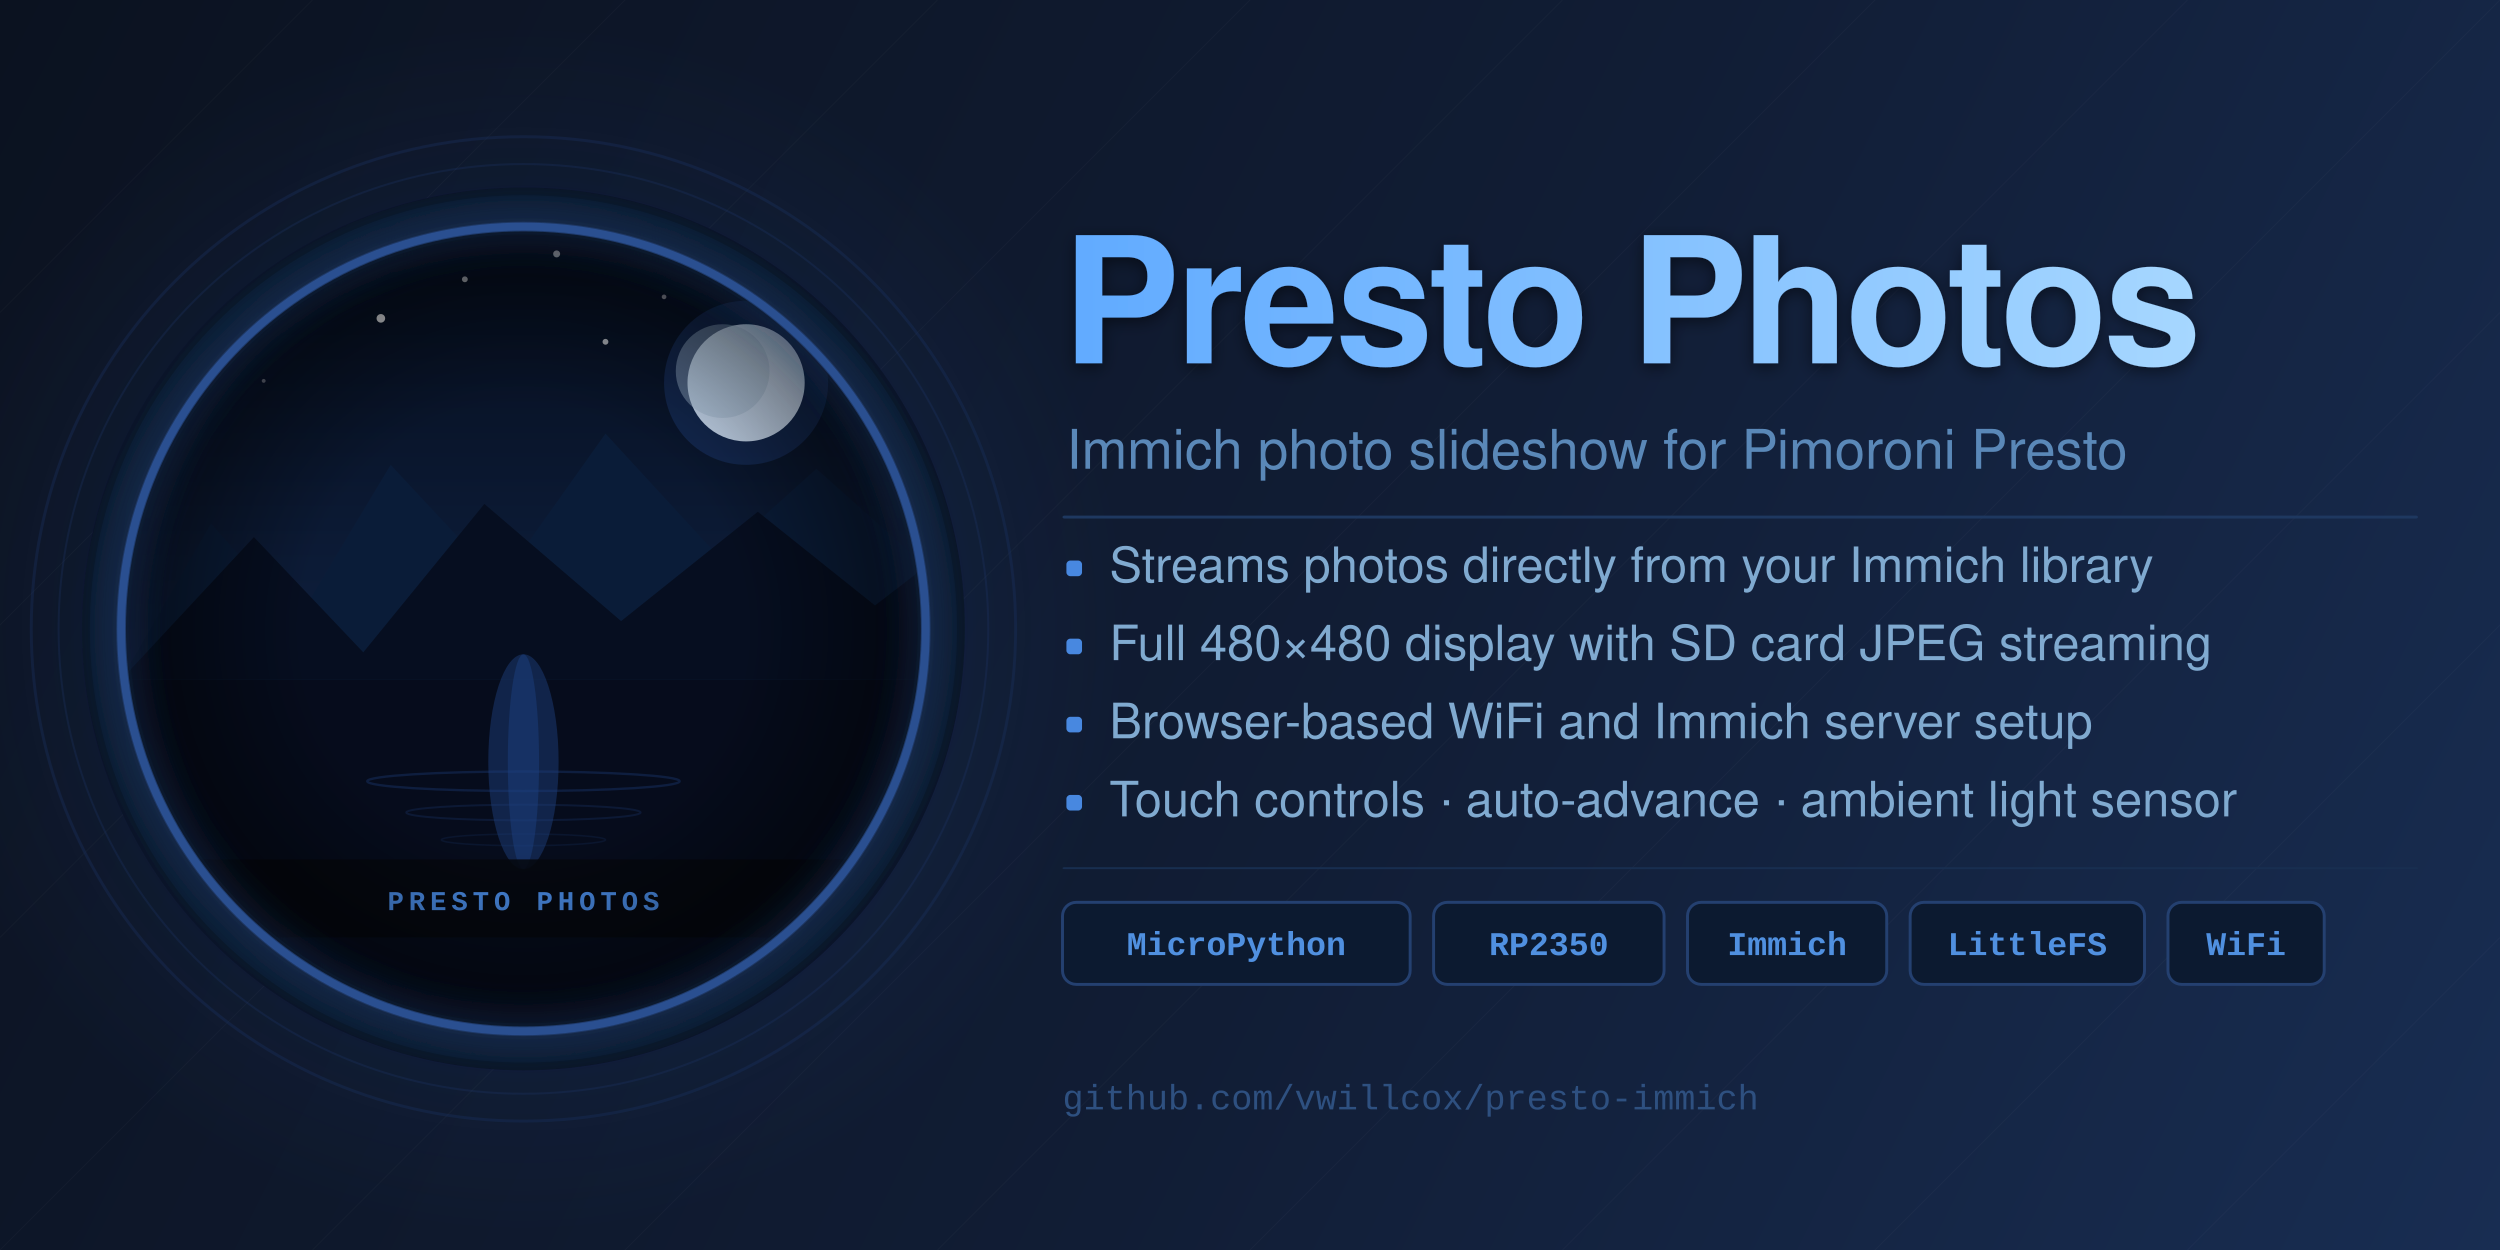
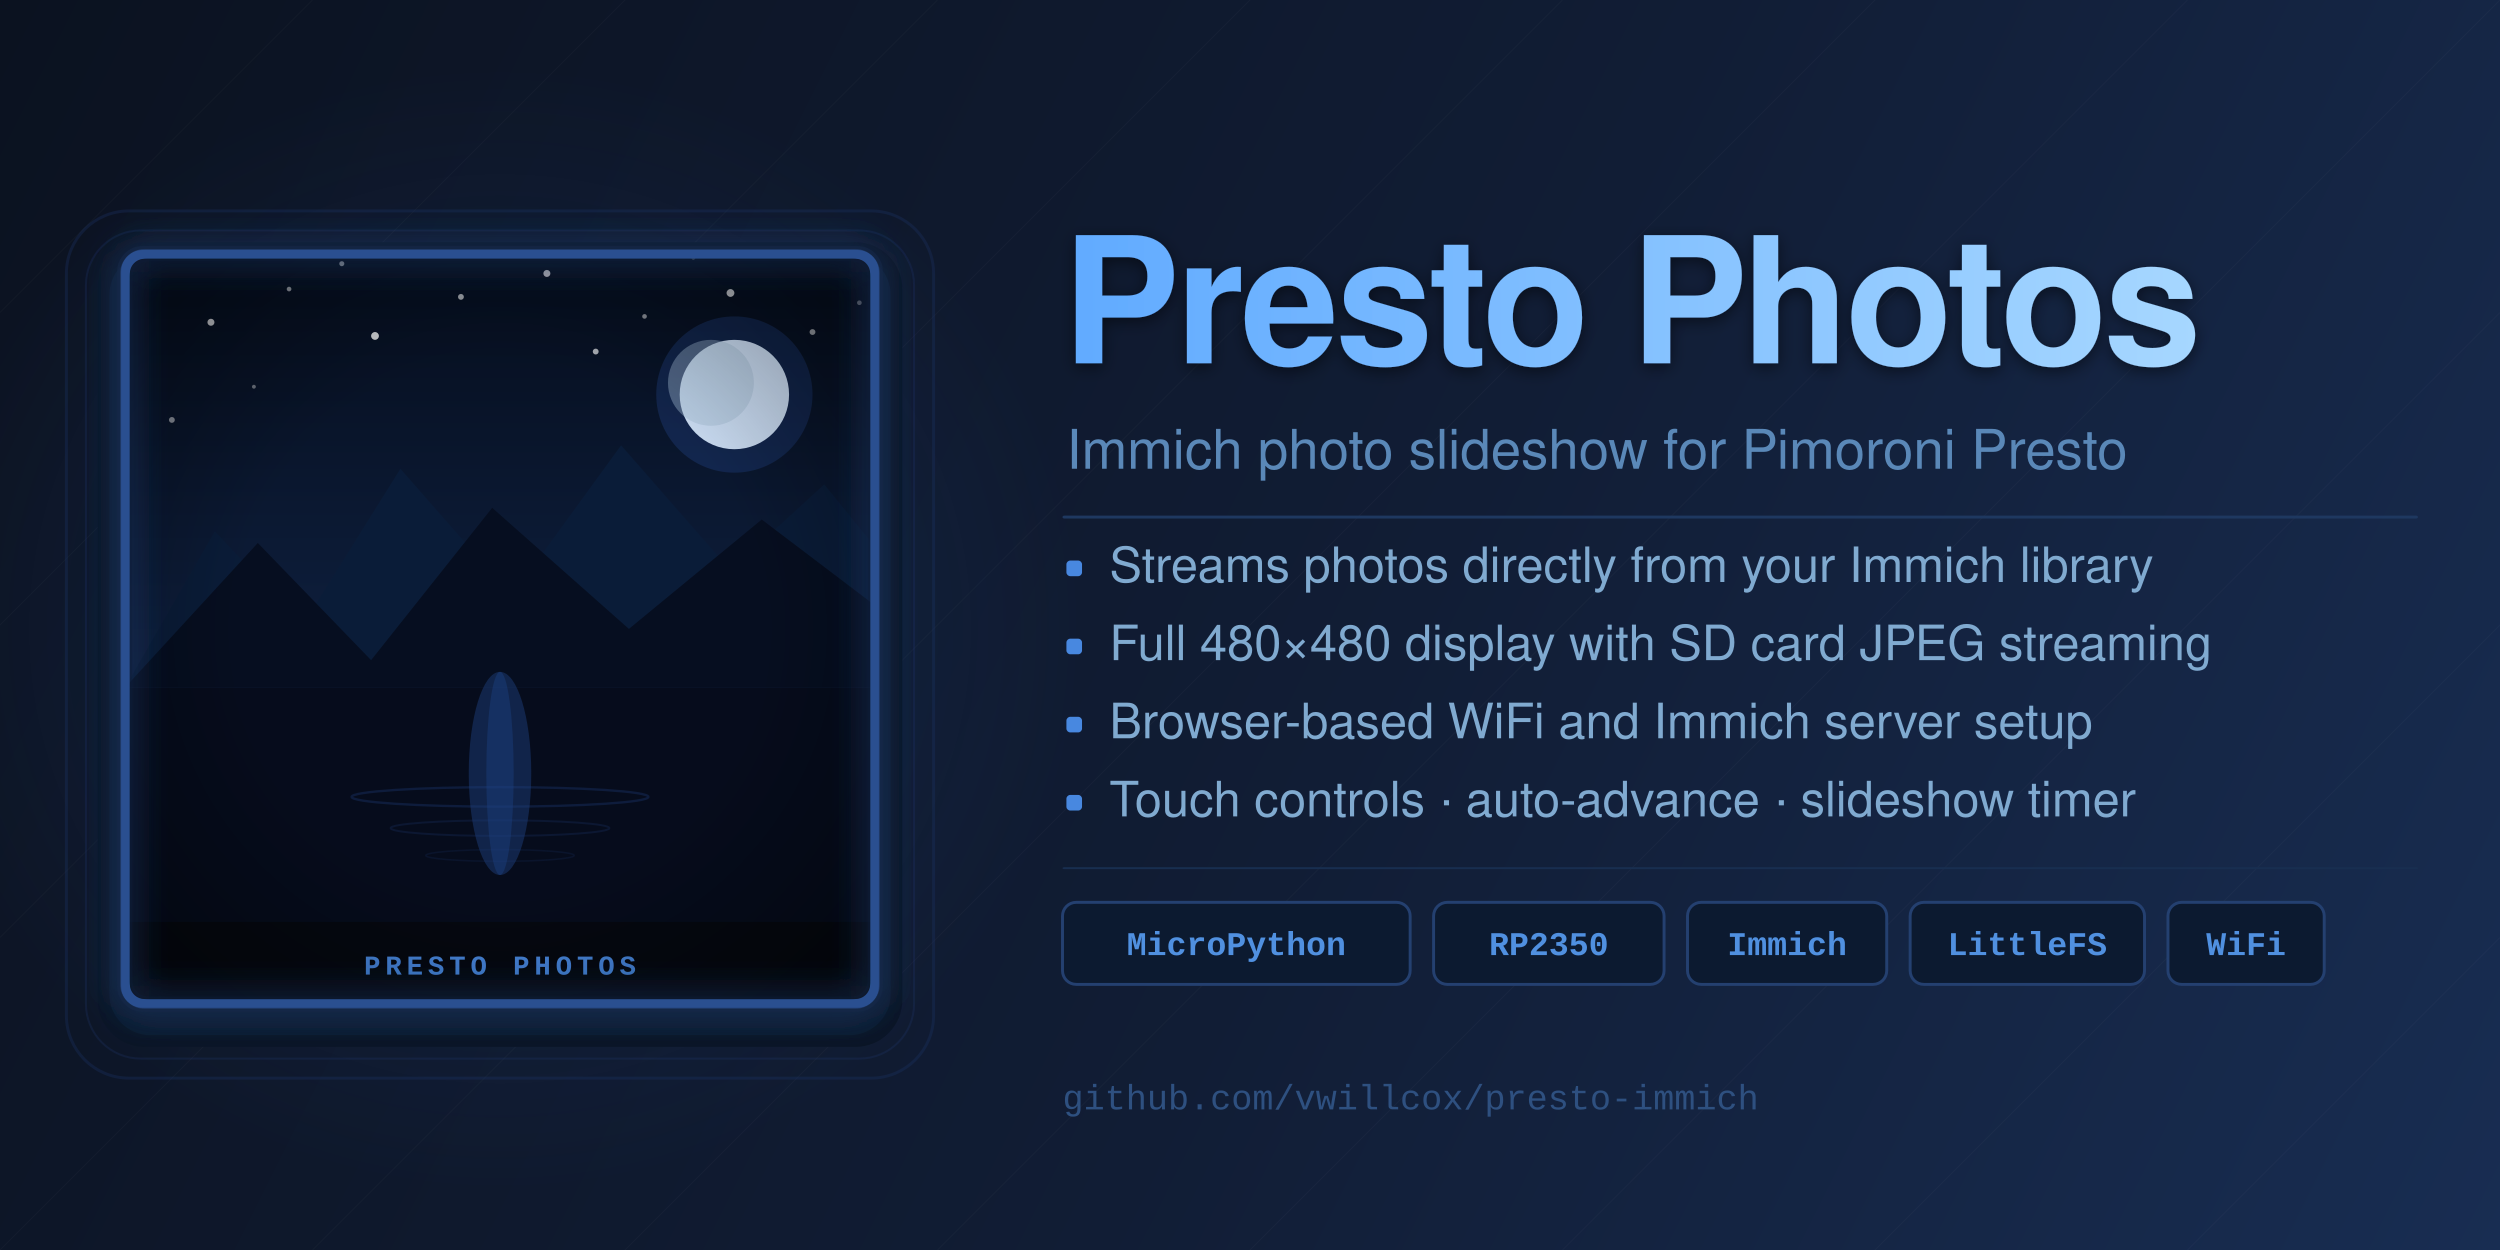
<svg xmlns="http://www.w3.org/2000/svg" width="1280" height="640" viewBox="0 0 1280 640">
  <defs>
    <linearGradient id="bg" x1="0" y1="0" x2="1280" y2="640" gradientUnits="userSpaceOnUse">
      <stop offset="0%" stop-color="#0b1220" />
      <stop offset="55%" stop-color="#111d35" />
      <stop offset="100%" stop-color="#182d52" />
    </linearGradient>
    <linearGradient id="titleGrad" x1="540" y1="0" x2="1140" y2="0" gradientUnits="userSpaceOnUse">
      <stop offset="0%" stop-color="#60aaff" />
      <stop offset="100%" stop-color="#a8d8ff" />
    </linearGradient>
    <linearGradient id="skyGrad" x1="0" y1="0" x2="0" y2="1" gradientUnits="objectBoundingBox">
      <stop offset="0%" stop-color="#050d1c" />
      <stop offset="100%" stop-color="#162e5a" />
    </linearGradient>
-     <radialGradient id="vignette" cx="50%" cy="50%" r="50%">
-       <stop offset="55%" stop-color="#000000" stop-opacity="0" />
-       <stop offset="100%" stop-color="#000000" stop-opacity="0.55" />
+     <radialGradient id="vignette" cx="50%" cy="50%" r="70%">
+       <stop offset="50%" stop-color="#000000" stop-opacity="0" />
+       <stop offset="100%" stop-color="#000000" stop-opacity="0.45" />
    </radialGradient>
    <radialGradient id="deviceGlow" cx="50%" cy="50%" r="50%">
-       <stop offset="0%" stop-color="#3070d0" stop-opacity="0.18" />
+       <stop offset="0%" stop-color="#3070d0" stop-opacity="0.16" />
      <stop offset="100%" stop-color="#3070d0" stop-opacity="0" />
    </radialGradient>
    <clipPath id="screenClip">
-       <circle cx="268" cy="322" r="206" />
+       <rect x="64" y="130" width="384" height="384" rx="10" />
    </clipPath>
-     <filter id="ringGlow" x="-25%" y="-25%" width="150%" height="150%">
-       <feGaussianBlur in="SourceGraphic" stdDeviation="10" result="blur" />
+     <filter id="ringGlow" x="-20%" y="-20%" width="140%" height="140%">
+       <feGaussianBlur in="SourceGraphic" stdDeviation="9" result="blur" />
      <feMerge>
        <feMergeNode in="blur" />
        <feMergeNode in="SourceGraphic" />
      </feMerge>
    </filter>
    <filter id="textShadow" x="-5%" y="-10%" width="110%" height="130%">
      <feDropShadow dx="0" dy="2" stdDeviation="4" flood-color="#000" flood-opacity="0.5" />
    </filter>
  </defs>
  <rect width="1280" height="640" fill="url(#bg)" />
  <line x1="0" y1="160" x2="160" y2="0" stroke="#ffffff" stroke-width="0.4" opacity="0.03" />
  <line x1="0" y1="320" x2="320" y2="0" stroke="#ffffff" stroke-width="0.4" opacity="0.03" />
  <line x1="0" y1="480" x2="480" y2="0" stroke="#ffffff" stroke-width="0.4" opacity="0.03" />
  <line x1="0" y1="640" x2="640" y2="0" stroke="#ffffff" stroke-width="0.4" opacity="0.03" />
  <line x1="160" y1="640" x2="800" y2="0" stroke="#ffffff" stroke-width="0.4" opacity="0.03" />
  <line x1="320" y1="640" x2="960" y2="0" stroke="#ffffff" stroke-width="0.4" opacity="0.03" />
  <line x1="480" y1="640" x2="1120" y2="0" stroke="#ffffff" stroke-width="0.4" opacity="0.03" />
  <line x1="640" y1="640" x2="1280" y2="0" stroke="#ffffff" stroke-width="0.4" opacity="0.03" />
  <line x1="800" y1="640" x2="1280" y2="160" stroke="#ffffff" stroke-width="0.4" opacity="0.03" />
  <line x1="960" y1="640" x2="1280" y2="320" stroke="#ffffff" stroke-width="0.4" opacity="0.03" />
  <line x1="1120" y1="640" x2="1280" y2="480" stroke="#ffffff" stroke-width="0.4" opacity="0.03" />
-   <ellipse cx="268" cy="322" rx="310" ry="310" fill="url(#deviceGlow)" />
-   <circle cx="268" cy="322" r="252" fill="none" stroke="#1a3060" stroke-width="1.5" opacity="0.35" />
-   <circle cx="268" cy="322" r="238" fill="none" stroke="#1e3870" stroke-width="1" opacity="0.25" />
-   <circle cx="268" cy="322" r="226" fill="#0a1526" />
-   <circle cx="268" cy="322" r="222" fill="#0c1b30" />
+   <ellipse cx="256" cy="322" rx="300" ry="290" fill="url(#deviceGlow)" />
+   <rect x="34" y="108" width="444" height="444" rx="32" fill="none" stroke="#1a3060" stroke-width="1.5" opacity="0.35" />
+   <rect x="44" y="118" width="424" height="424" rx="28" fill="none" stroke="#1e3870" stroke-width="1" opacity="0.25" />
+   <rect x="50" y="124" width="412" height="412" rx="24" fill="#0a1526" />
+   <rect x="56" y="130" width="400" height="400" rx="21" fill="#0c1b30" />
  <g clip-path="url(#screenClip)">
-     <rect x="62" y="116" width="412" height="412" fill="url(#skyGrad)" />
-     <circle cx="110" cy="155" r="1.8" fill="#fff" opacity="0.75" />
-     <circle cx="152" cy="138" r="1.2" fill="#fff" opacity="0.55" />
-     <circle cx="195" cy="163" r="2.2" fill="#fff" opacity="0.80" />
-     <circle cx="238" cy="143" r="1.5" fill="#fff" opacity="0.60" />
-     <circle cx="285" cy="130" r="1.8" fill="#fff" opacity="0.70" />
-     <circle cx="340" cy="152" r="1.2" fill="#fff" opacity="0.50" />
-     <circle cx="388" cy="140" r="2.0" fill="#fff" opacity="0.75" />
-     <circle cx="426" cy="165" r="1.5" fill="#fff" opacity="0.60" />
-     <circle cx="135" cy="195" r="1.0" fill="#fff" opacity="0.40" />
-     <circle cx="310" cy="175" r="1.5" fill="#fff" opacity="0.65" />
-     <circle cx="455" cy="145" r="1.2" fill="#fff" opacity="0.45" />
-     <circle cx="92" cy="210" r="1.5" fill="#fff" opacity="0.55" />
-     <circle cx="360" cy="115" r="1.0" fill="#fff" opacity="0.50" />
-     <circle cx="382" cy="196" r="42" fill="#204080" opacity="0.40" />
-     <circle cx="382" cy="196" r="30" fill="#c8daf0" />
-     <circle cx="370" cy="190" r="24" fill="#a0b8d0" opacity="0.45" />
-     <polygon points="62,348  108,268  152,318  200,238  256,298  310,222  368,285  418,240  474,290  474,348" fill="#0a1c38" />
-     <polygon points="62,348  130,275  186,334  248,258  318,318  388,262  448,310  474,290  474,348" fill="#060e20" />
-     <rect x="62" y="348" width="412" height="180" fill="#060c1c" />
-     <ellipse cx="268" cy="390" rx="18" ry="55" fill="#1a3870" opacity="0.55" />
-     <ellipse cx="268" cy="390" rx="8" ry="55" fill="#2050a0" opacity="0.30" />
-     <ellipse cx="268" cy="400" rx="80" ry="5" fill="none" stroke="#1e4080" stroke-width="1.2" opacity="0.35" />
-     <ellipse cx="268" cy="416" rx="60" ry="4" fill="none" stroke="#1e4080" stroke-width="1.0" opacity="0.25" />
-     <ellipse cx="268" cy="430" rx="42" ry="3" fill="none" stroke="#1e4080" stroke-width="0.8" opacity="0.18" />
-     <rect x="62" y="440" width="412" height="40" fill="#04080f" opacity="0.88" />
-     <text x="268" y="466" font-family="'Courier New', Courier, monospace" font-size="14" font-weight="600" fill="#4888e0" text-anchor="middle" letter-spacing="2.5">PRESTO PHOTOS</text>
-     <circle cx="268" cy="322" r="206" fill="url(#vignette)" />
+     <rect x="64" y="130" width="384" height="384" fill="url(#skyGrad)" />
+     <circle cx="108" cy="165" r="1.8" fill="#fff" opacity="0.75" />
+     <circle cx="148" cy="148" r="1.2" fill="#fff" opacity="0.55" />
+     <circle cx="192" cy="172" r="2.0" fill="#fff" opacity="0.78" />
+     <circle cx="236" cy="152" r="1.5" fill="#fff" opacity="0.60" />
+     <circle cx="280" cy="140" r="1.8" fill="#fff" opacity="0.70" />
+     <circle cx="330" cy="162" r="1.2" fill="#fff" opacity="0.50" />
+     <circle cx="374" cy="150" r="2.0" fill="#fff" opacity="0.72" />
+     <circle cx="416" cy="170" r="1.5" fill="#fff" opacity="0.58" />
+     <circle cx="130" cy="198" r="1.0" fill="#fff" opacity="0.40" />
+     <circle cx="305" cy="180" r="1.5" fill="#fff" opacity="0.65" />
+     <circle cx="440" cy="155" r="1.2" fill="#fff" opacity="0.45" />
+     <circle cx="88" cy="215" r="1.5" fill="#fff" opacity="0.52" />
+     <circle cx="355" cy="132" r="1.0" fill="#fff" opacity="0.48" />
+     <circle cx="175" cy="135" r="1.3" fill="#fff" opacity="0.55" />
+     <circle cx="376" cy="202" r="40" fill="#204080" opacity="0.38" />
+     <circle cx="376" cy="202" r="28" fill="#c8daf0" />
+     <circle cx="364" cy="196" r="22" fill="#a0b8d0" opacity="0.42" />
+     <polygon points="64,352  110,272  155,320  205,240  262,305  318,228  374,292  422,248  448,280  448,352" fill="#0a1c38" />
+     <polygon points="64,352  132,278  190,338  252,260  322,322  390,266  448,310  448,352" fill="#060e20" />
+     <rect x="64" y="352" width="384" height="162" fill="#060c1c" />
+     <ellipse cx="256" cy="396" rx="16" ry="52" fill="#1a3870" opacity="0.55" />
+     <ellipse cx="256" cy="396" rx="7" ry="52" fill="#2050a0" opacity="0.28" />
+     <ellipse cx="256" cy="408" rx="76" ry="5" fill="none" stroke="#1e4080" stroke-width="1.2" opacity="0.32" />
+     <ellipse cx="256" cy="424" rx="56" ry="4" fill="none" stroke="#1e4080" stroke-width="1.0" opacity="0.22" />
+     <ellipse cx="256" cy="438" rx="38" ry="3" fill="none" stroke="#1e4080" stroke-width="0.8" opacity="0.16" />
+     <rect x="64" y="472" width="384" height="42" fill="#04080f" opacity="0.88" />
+     <text x="256" y="499" font-family="'Courier New', Courier, monospace" font-size="14" font-weight="600" fill="#4888e0" text-anchor="middle" letter-spacing="2.5">PRESTO PHOTOS</text>
+     <rect x="64" y="130" width="384" height="384" rx="10" fill="url(#vignette)" />
  </g>
-   <circle cx="268" cy="322" r="206" fill="none" stroke="#2a5090" stroke-width="5" filter="url(#ringGlow)" />
-   <circle cx="268" cy="322" r="209" fill="none" stroke="#162848" stroke-width="2" opacity="0.6" />
-   <circle cx="268" cy="322" r="203" fill="none" stroke="#0e1e38" stroke-width="2" opacity="0.4" />
+   <rect x="64" y="130" width="384" height="384" rx="10" fill="none" stroke="#2a5090" stroke-width="5" filter="url(#ringGlow)" />
+   <rect x="61" y="127" width="390" height="390" rx="12" fill="none" stroke="#162848" stroke-width="2" opacity="0.55" />
+   <rect x="67" y="133" width="378" height="378" rx="9" fill="none" stroke="#0e1e38" stroke-width="1.5" opacity="0.38" />
  <text x="544" y="186" font-family="system-ui, -apple-system, 'Segoe UI', Helvetica, Arial, sans-serif" font-size="90" font-weight="800" fill="url(#titleGrad)" filter="url(#textShadow)" letter-spacing="-2">Presto Photos</text>
  <text x="546" y="240" font-family="system-ui, -apple-system, 'Segoe UI', Helvetica, Arial, sans-serif" font-size="28" font-weight="400" fill="#5a88b8">Immich photo slideshow for Pimoroni Presto</text>
  <rect x="544" y="264" width="694" height="1.5" fill="#1e3860" rx="1" />
  <rect x="546" y="287" width="8" height="8" rx="2" fill="#4888e0" />
  <text x="568" y="298" font-family="system-ui, -apple-system, 'Segoe UI', Helvetica, Arial, sans-serif" font-size="25" fill="#80aad0">
    Streams photos directly from your Immich library
  </text>
  <rect x="546" y="327" width="8" height="8" rx="2" fill="#4888e0" />
  <text x="568" y="338" font-family="system-ui, -apple-system, 'Segoe UI', Helvetica, Arial, sans-serif" font-size="25" fill="#80aad0">
    Full 480×480 display with SD card JPEG streaming
  </text>
  <rect x="546" y="367" width="8" height="8" rx="2" fill="#4888e0" />
  <text x="568" y="378" font-family="system-ui, -apple-system, 'Segoe UI', Helvetica, Arial, sans-serif" font-size="25" fill="#80aad0">
    Browser-based WiFi and Immich server setup
  </text>
  <rect x="546" y="407" width="8" height="8" rx="2" fill="#4888e0" />
  <text x="568" y="418" font-family="system-ui, -apple-system, 'Segoe UI', Helvetica, Arial, sans-serif" font-size="25" fill="#80aad0">
-     Touch controls · auto-advance · ambient light sensor
+     Touch controls · auto-advance · slideshow timer
  </text>
  <rect x="544" y="444" width="694" height="1" fill="#182e50" rx="1" />
  <rect x="544" y="462" width="178" height="42" rx="7" fill="#0c1a30" stroke="#244070" stroke-width="1.5" />
  <text x="633" y="489" font-family="'Courier New', Courier, monospace" font-size="17" font-weight="600" fill="#5090e0" text-anchor="middle">MicroPython</text>
  <rect x="734" y="462" width="118" height="42" rx="7" fill="#0c1a30" stroke="#244070" stroke-width="1.5" />
  <text x="793" y="489" font-family="'Courier New', Courier, monospace" font-size="17" font-weight="600" fill="#5090e0" text-anchor="middle">RP2350</text>
  <rect x="864" y="462" width="102" height="42" rx="7" fill="#0c1a30" stroke="#244070" stroke-width="1.5" />
  <text x="915" y="489" font-family="'Courier New', Courier, monospace" font-size="17" font-weight="600" fill="#5090e0" text-anchor="middle">Immich</text>
  <rect x="978" y="462" width="120" height="42" rx="7" fill="#0c1a30" stroke="#244070" stroke-width="1.5" />
  <text x="1038" y="489" font-family="'Courier New', Courier, monospace" font-size="17" font-weight="600" fill="#5090e0" text-anchor="middle">LittleFS</text>
  <rect x="1110" y="462" width="80" height="42" rx="7" fill="#0c1a30" stroke="#244070" stroke-width="1.5" />
  <text x="1150" y="489" font-family="'Courier New', Courier, monospace" font-size="17" font-weight="600" fill="#5090e0" text-anchor="middle">WiFi</text>
  <text x="544" y="568" font-family="'Courier New', Courier, monospace" font-size="18" fill="#2e5080">github.com/vwillcox/presto-immich</text>
-   <rect x="544" y="582" width="0" height="0" />
</svg>
